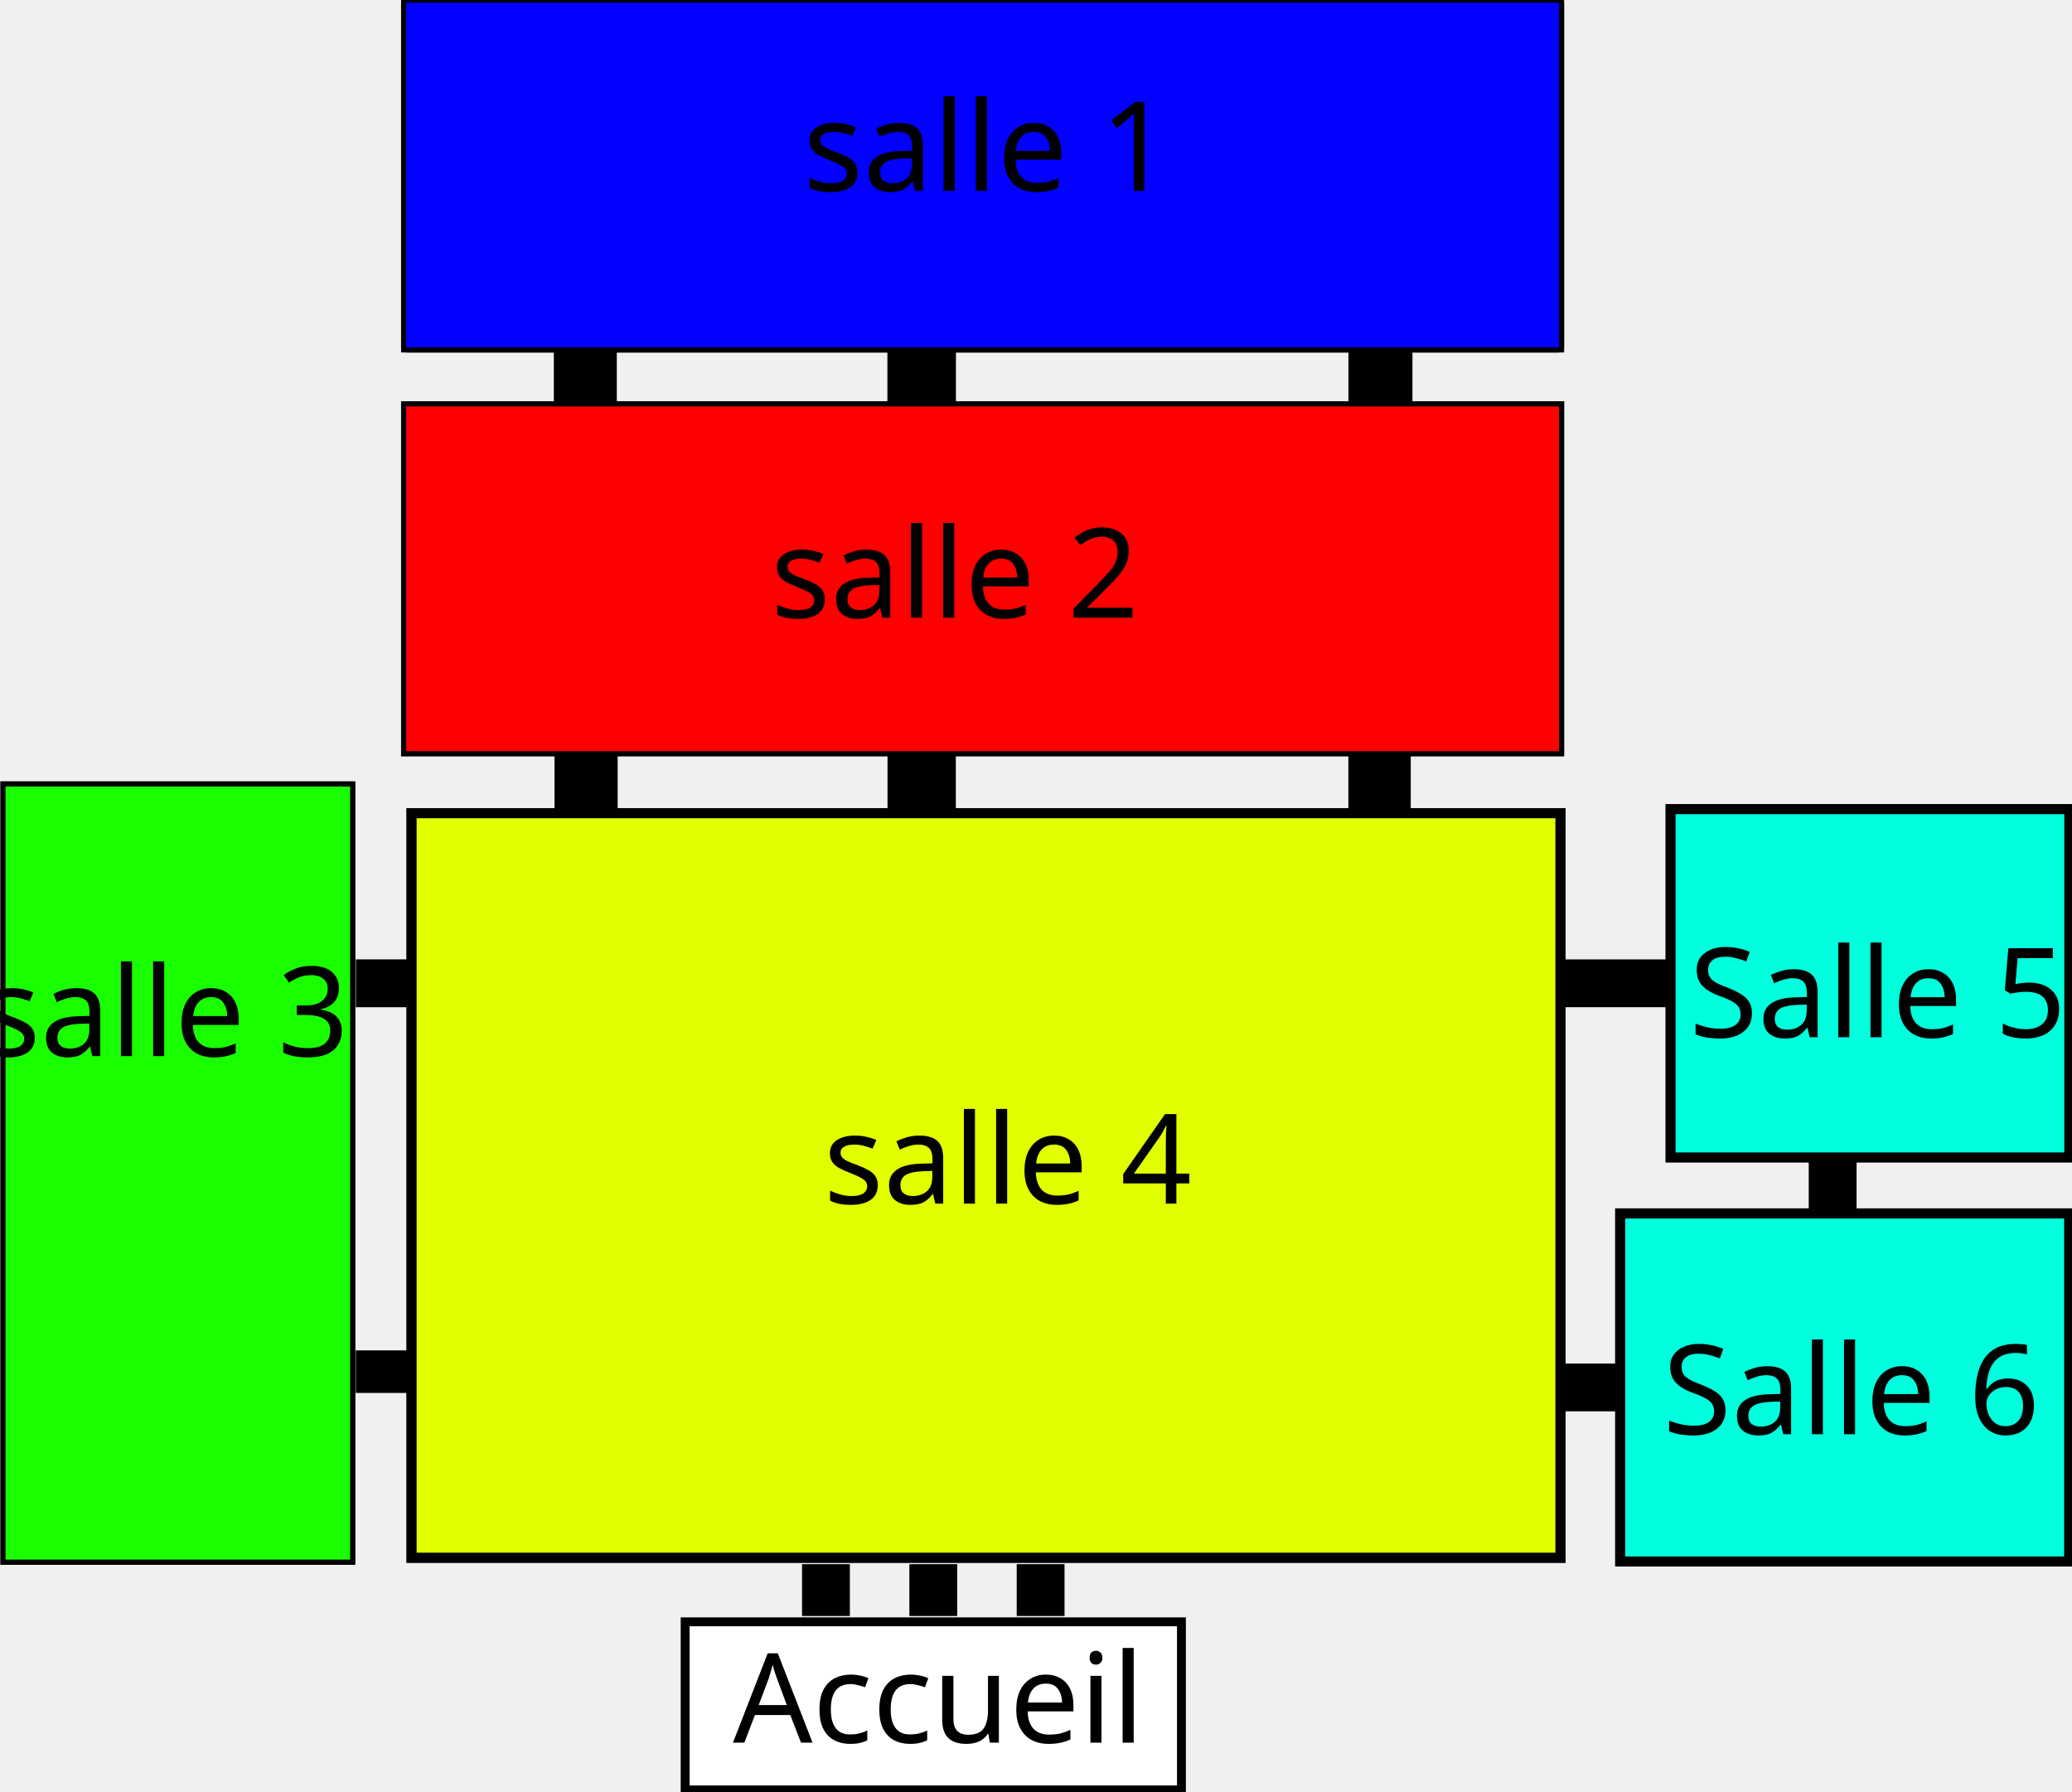
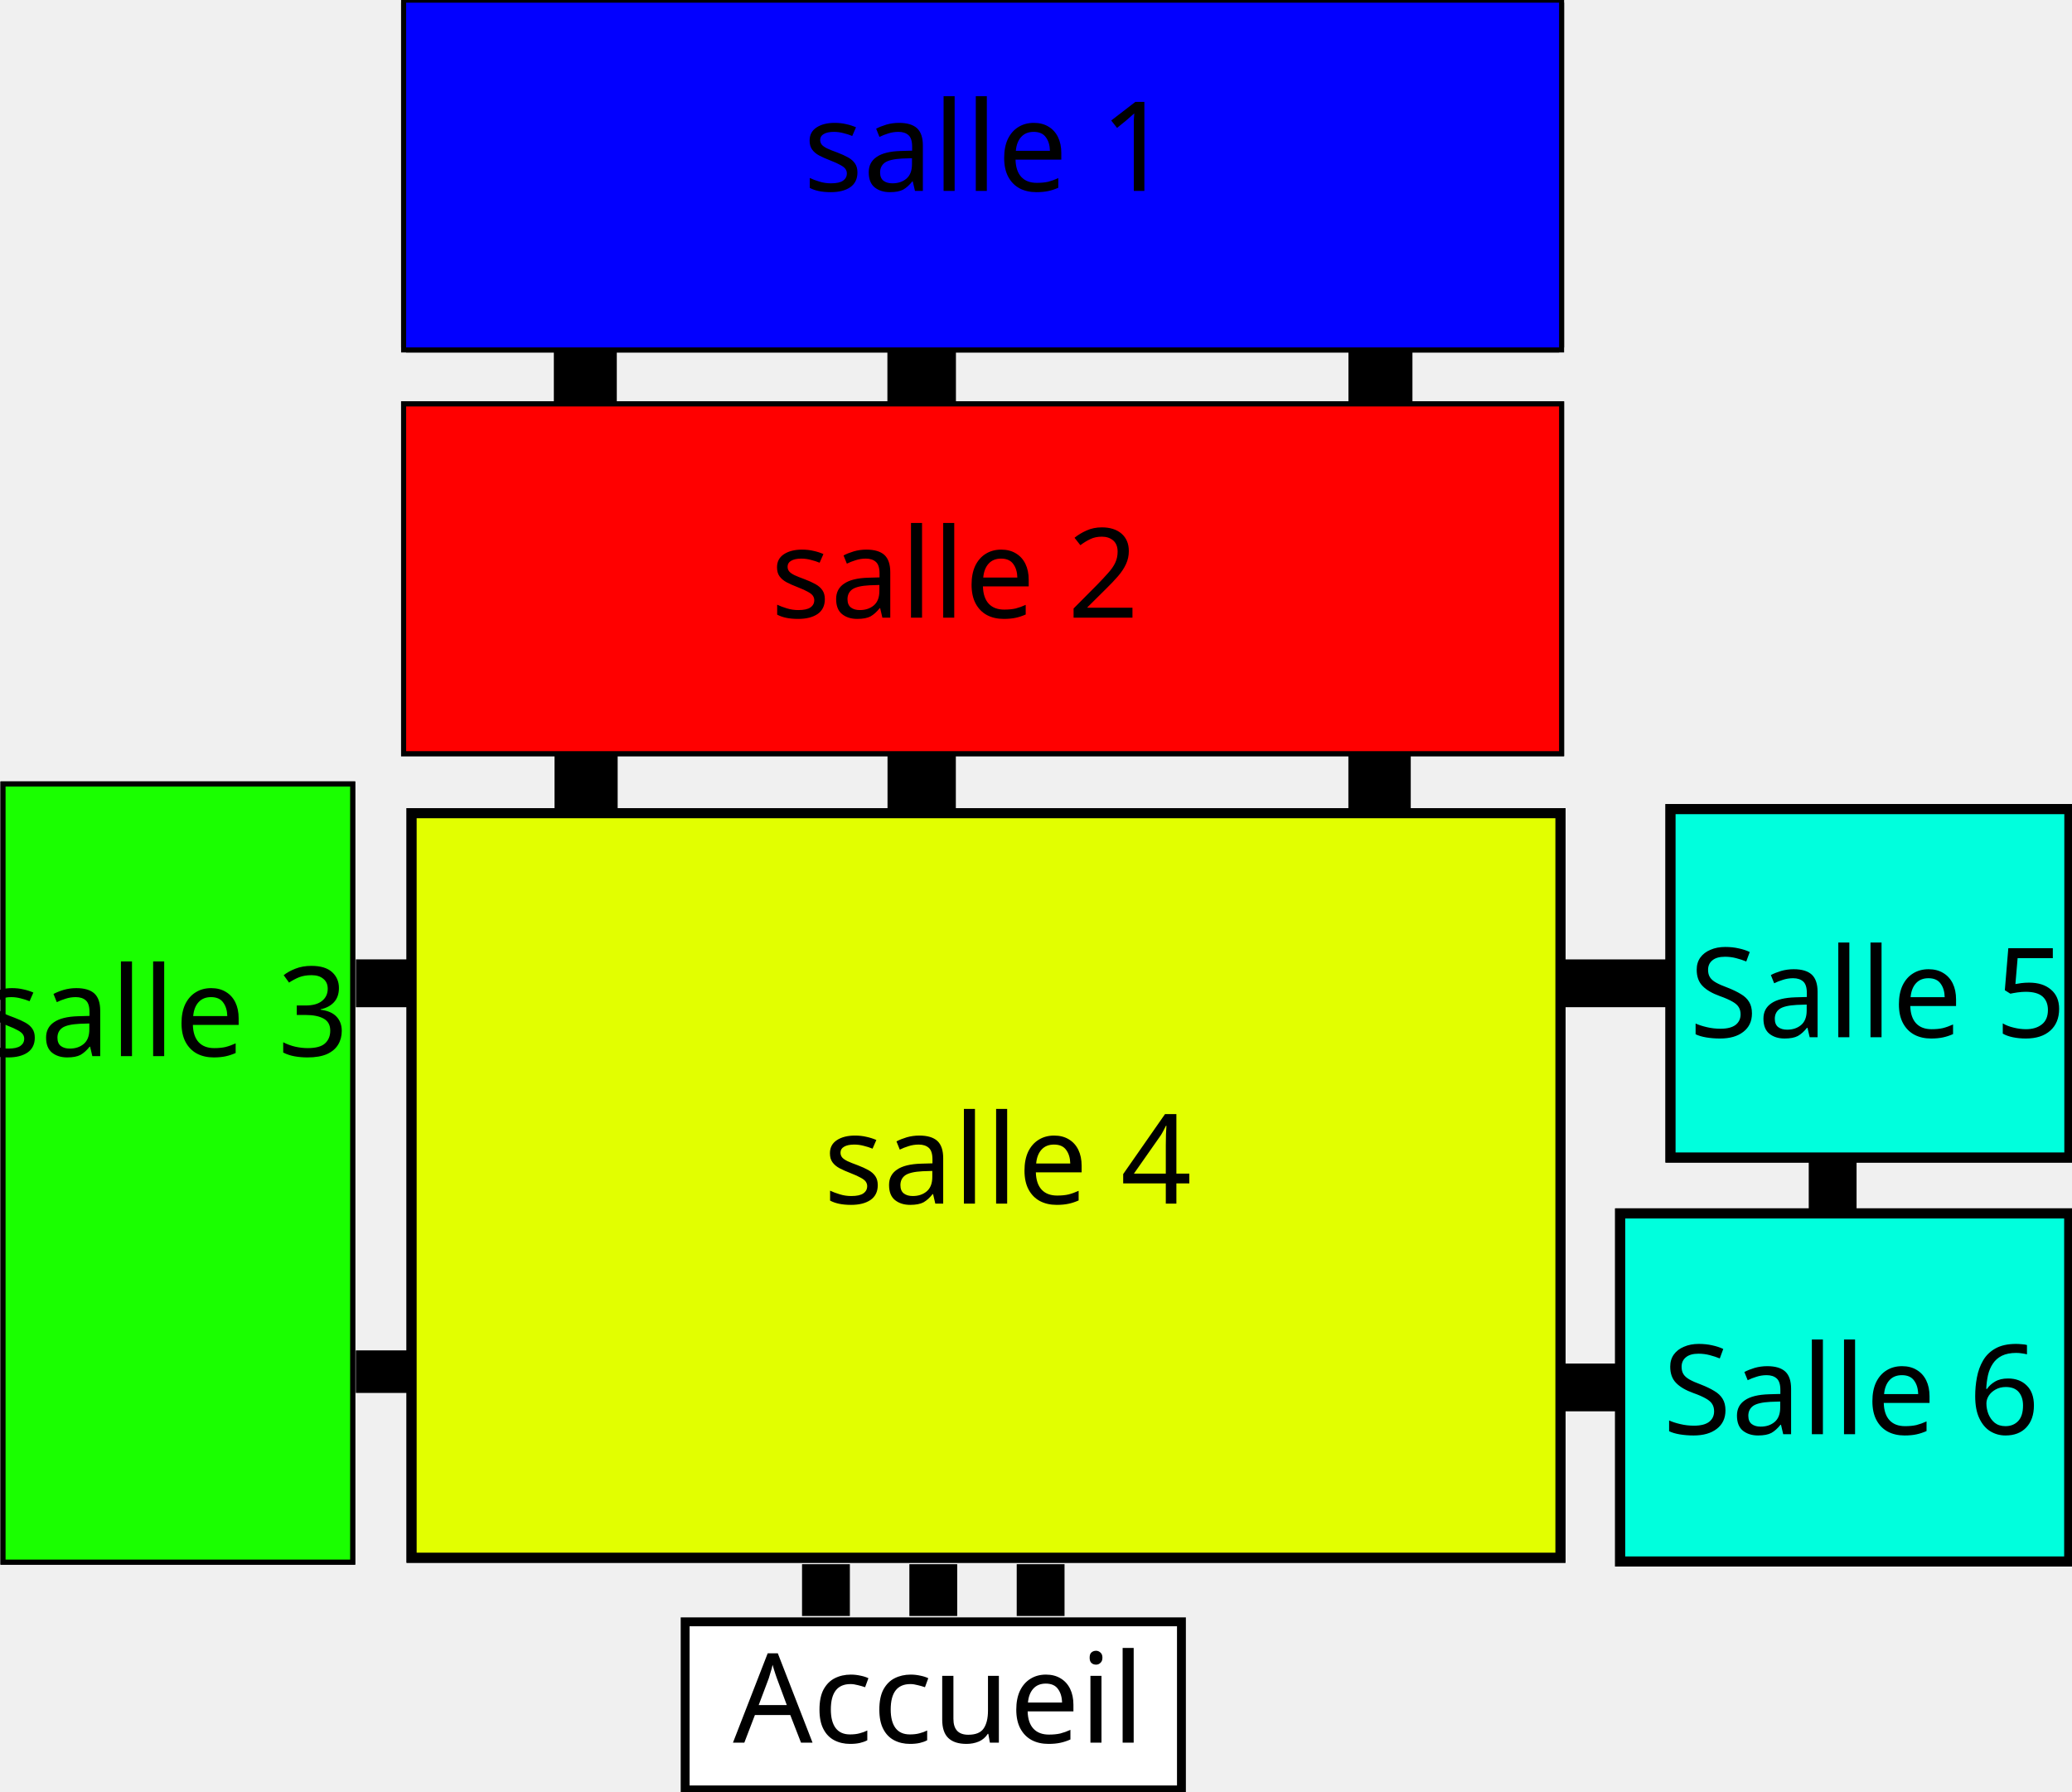
<svg xmlns="http://www.w3.org/2000/svg" width="205.096mm" height="177.365mm" viewBox="0 0 205.096 177.365" version="1.1" id="svg5">
  <defs id="defs2" />
  <g id="listeStand" transform="translate(0.09589299,-0.1751195)">
-     <a id="a1054-3" style="fill:#aaaaaa;stroke:#000000;stroke-width:1;paint-order:markers stroke fill">
+     <a id="a1054-3" style="fill:#aaaaaa;fill-opacity:1;stroke:#000000;stroke-width:1;paint-order:markers stroke fill">
      <rect id="rect90-8-3" width="76.518" height="34.107" x="78.021" y="-34.562" transform="rotate(90)" />
      <rect style="display:inline;fill-opacity:1;stroke:#000000;stroke-width:1;stroke-dasharray:none;stroke-opacity:1;paint-order:markers stroke fill" id="rect90-7-4" width="113.719" height="73.693" x="40.645" y="80.662" />
      <rect id="rect90-3-0" width="114.121" height="34.121" x="40.106" y="40.44" transform="translate(0,-0.03637886)" />
      <rect id="rect90-0" width="114.121" height="34.121" x="40.106" y="0.44" />
+       <rect style="display:inline;fill:#aaaaaa;fill-opacity:1;stroke:#000000;stroke-width:1;stroke-dasharray:none;stroke-opacity:1" id="rect90-1-9-9-7-9" width="34.449" height="44.449" x="120.276" y="-204.724" transform="rotate(90)" />
+       <rect style="display:inline;fill:#aaaaaa;fill-opacity:1;stroke:#000000;stroke-width:1;stroke-dasharray:none;stroke-opacity:1" id="rect90-1-9-9-3" width="34.48" height="39.48" x="80.26" y="-204.74" transform="rotate(90)" />
    </a>
    <a id="salle1" transform="translate(0.3248825,39.64154)">
      <rect id="100" width="14.329" height="6.708" x="40.14" y="41.045" />
      <rect id="101" width="14.619" height="6.705" x="61.227" y="41.046" />
      <rect id="102" width="11.735" height="6.735" x="76.062" y="41.031" />
      <rect id="103" width="11.735" height="6.735" x="94.777" y="41.031" />
      <rect id="104" width="11.735" height="6.735" x="106.777" y="41.031" />
      <rect id="105" width="14.487" height="6.706" x="118.727" y="41.045" />
      <rect id="106" width="14.465" height="6.706" x="139.968" y="41.045" />
      <rect id="107" width="11.735" height="6.735" x="118.713" y="108.346" />
      <rect id="108" width="11.735" height="6.735" x="130.448" y="108.346" />
      <rect id="109" width="11.735" height="6.735" x="106.713" y="108.346" />
      <rect id="110" width="11.735" height="6.735" x="52.126" y="52.029" />
      <rect id="111" width="11.735" height="6.735" x="64.126" y="52.029" />
      <rect id="112" width="11.735" height="6.735" x="76.062" y="52.029" />
      <rect id="113" width="11.735" height="6.735" x="94.777" y="52.029" />
      <rect id="114" width="11.735" height="6.735" x="106.777" y="52.029" />
      <rect id="115" width="11.735" height="6.735" x="118.713" y="52.029" />
      <rect id="116" width="11.735" height="6.735" x="130.713" y="52.029" />
      <rect id="117" width="11.735" height="6.735" x="52.126" y="59.029" />
      <rect id="118" width="11.735" height="6.735" x="64.126" y="59.029" />
      <rect id="119" width="11.735" height="6.735" x="76.062" y="59.029" />
      <rect id="120" width="11.735" height="6.735" x="94.777" y="59.029" />
      <rect id="121" width="11.735" height="6.735" x="106.777" y="59.029" />
      <rect id="122" width="11.735" height="6.735" x="118.713" y="59.029" />
      <rect id="123" width="11.735" height="6.735" x="130.713" y="59.029" />
      <rect id="124" width="11.735" height="6.735" x="52.126" y="71.274" />
      <rect id="125" width="11.735" height="6.735" x="64.126" y="71.274" />
      <rect id="126" width="11.735" height="6.735" x="76.062" y="71.274" />
      <rect id="127" width="11.735" height="6.735" x="94.777" y="71.274" />
      <rect id="128" width="11.735" height="6.735" x="106.777" y="71.274" />
      <rect id="129" width="11.735" height="6.735" x="118.713" y="71.274" />
      <rect id="130" width="11.735" height="6.735" x="130.713" y="71.274" />
      <rect id="131" width="11.735" height="6.735" x="52.126" y="78.273" />
      <rect id="132" width="11.735" height="6.735" x="64.126" y="78.273" />
      <rect id="133" width="11.735" height="6.735" x="76.062" y="78.273" />
      <rect id="134" width="11.735" height="6.735" x="94.777" y="78.273" />
      <rect id="135" width="11.735" height="6.735" x="106.777" y="78.273" />
      <rect id="136" width="11.735" height="6.735" x="118.713" y="78.273" />
      <rect id="137" width="11.735" height="6.735" x="130.713" y="78.273" />
      <rect id="138" width="11.735" height="6.735" x="52.126" y="90.518" />
      <rect id="139" width="11.735" height="6.735" x="64.126" y="90.518" />
      <rect id="140" width="11.735" height="6.735" x="76.062" y="90.518" />
      <rect id="141" width="11.735" height="6.735" x="94.777" y="90.518" />
      <rect id="142" width="11.735" height="6.735" x="106.777" y="90.518" />
      <rect id="143" width="11.735" height="6.735" x="118.713" y="90.518" />
      <rect id="144" width="11.735" height="6.735" x="130.713" y="90.518" />
      <rect id="145" width="11.735" height="6.735" x="52.126" y="97.517" />
      <rect id="146" width="11.735" height="6.735" x="64.126" y="97.517" />
      <rect id="147" width="11.735" height="6.735" x="76.062" y="97.517" />
      <rect id="148" width="11.735" height="6.735" x="94.777" y="97.517" />
      <rect id="149" width="11.735" height="6.735" x="106.777" y="97.517" />
      <rect id="150" width="11.735" height="6.735" x="118.713" y="97.517" />
      <rect id="151" width="11.735" height="6.735" x="130.713" y="97.517" />
    </a>
    <a id="salle2" transform="matrix(1.151339,0,0,0.9965596,-23.02151,28.05942)">
      <rect id="200" width="11.756" height="21.624" x="20.193" y="50.302" />
      <rect id="201" width="11.809" height="16.675" x="38.121" y="50.213" />
      <rect id="202" width="11.809" height="16.675" x="20.166" y="72.421" />
      <rect id="203" width="11.809" height="16.675" x="38.121" y="72.421" />
      <rect id="204" width="11.814" height="16.278" x="20.164" y="89.558" />
      <rect id="205" width="11.815" height="16.216" x="38.118" y="89.557" />
      <rect id="206" width="11.794" height="20.833" x="20.194" y="106.325" />
      <rect id="207" width="12.092" height="16.472" x="38.123" y="110.711" />
    </a>
    <a id="salle3" transform="translate(-0.1521641,-40.72336)">
      <rect id="300" width="14.329" height="6.708" x="40.14" y="41.045" />
      <rect id="301" width="14.619" height="6.705" x="61.227" y="41.046" />
      <rect id="302" width="11.735" height="6.735" x="76.062" y="41.031" />
      <rect id="303" width="11.735" height="6.735" x="94.777" y="41.031" />
      <rect id="304" width="11.735" height="6.735" x="106.777" y="41.031" />
      <rect id="305" width="14.487" height="6.706" x="118.727" y="41.045" />
      <rect id="306" width="14.465" height="6.706" x="139.968" y="41.045" />
      <rect id="307" width="11.735" height="6.735" x="40.126" y="52.029" />
      <rect id="308" width="11.735" height="6.735" x="52.126" y="52.029" />
      <rect id="309" width="11.735" height="6.735" x="64.126" y="52.029" />
      <rect id="310" width="11.735" height="6.735" x="76.062" y="52.029" />
      <rect id="311" width="11.735" height="6.735" x="94.777" y="52.029" />
      <rect id="312" width="11.735" height="6.735" x="106.777" y="52.029" />
      <rect id="313" width="11.735" height="6.735" x="118.713" y="52.029" />
      <rect id="314" width="11.735" height="6.735" x="130.713" y="52.029" />
      <rect id="315" width="11.735" height="6.735" x="142.713" y="52.029" />
      <rect id="316" width="11.735" height="6.735" x="40.126" y="59.029" />
      <rect id="317" width="11.735" height="6.735" x="52.126" y="59.029" />
      <rect id="318" width="11.735" height="6.735" x="64.126" y="59.029" />
      <rect id="319" width="11.735" height="6.735" x="76.062" y="59.029" />
      <rect id="320" width="11.735" height="6.735" x="94.777" y="59.029" />
      <rect id="321" width="11.735" height="6.735" x="106.777" y="59.029" />
      <rect id="322" width="11.735" height="6.735" x="118.713" y="59.029" />
      <rect id="323" width="11.735" height="6.735" x="130.713" y="59.029" />
      <rect id="324" width="11.735" height="6.735" x="142.713" y="59.029" />
      <rect id="325" width="14.612" height="6.16" x="61.236" y="69.48" />
      <rect id="326" width="11.733" height="6.192" x="76.065" y="69.464" />
      <rect id="327" width="11.733" height="6.192" x="94.777" y="69.464" />
      <rect id="328" width="11.733" height="6.192" x="106.776" y="69.464" />
      <rect id="329" width="14.48" height="6.162" x="118.725" y="69.479" />
    </a>
    <a id="salle4" transform="translate(-0.1208267,-0.6123888)">
      <rect id="400" width="14.329" height="6.708" x="40.14" y="41.045" />
      <rect id="401" width="14.619" height="6.705" x="61.227" y="41.046" />
      <rect id="402" width="11.735" height="6.735" x="76.062" y="41.031" />
      <rect id="403" width="11.735" height="6.735" x="94.777" y="41.031" />
      <rect id="404" width="11.735" height="6.735" x="106.777" y="41.031" />
      <rect id="405" width="14.487" height="6.706" x="118.727" y="41.045" />
      <rect id="406" width="14.465" height="6.706" x="139.968" y="41.045" />
      <rect id="407" width="11.735" height="6.735" x="40.126" y="52.029" />
      <rect id="408" width="11.735" height="6.735" x="52.126" y="52.029" />
      <rect id="409" width="11.735" height="6.735" x="64.126" y="52.029" />
      <rect id="410" width="11.735" height="6.735" x="76.062" y="52.029" />
      <rect id="411" width="11.735" height="6.735" x="94.777" y="52.029" />
      <rect id="412" width="11.735" height="6.735" x="106.777" y="52.029" />
      <rect id="413" width="11.735" height="6.735" x="118.713" y="52.029" />
      <rect id="414" width="11.735" height="6.735" x="130.713" y="52.029" />
      <rect id="415" width="11.735" height="6.735" x="142.713" y="52.029" />
      <rect id="416" width="11.735" height="6.735" x="40.126" y="59.029" />
      <rect id="417" width="11.735" height="6.735" x="52.126" y="59.029" />
      <rect id="418" width="11.735" height="6.735" x="64.126" y="59.029" />
      <rect id="419" width="11.735" height="6.735" x="76.062" y="59.029" />
      <rect id="420" width="11.735" height="6.735" x="94.777" y="59.029" />
      <rect id="421" width="11.735" height="6.735" x="106.777" y="59.029" />
      <rect id="422" width="11.735" height="6.735" x="118.713" y="59.029" />
      <rect id="423" width="11.735" height="6.735" x="130.713" y="59.029" />
      <rect id="424" width="11.735" height="6.735" x="142.713" y="59.029" />
      <rect id="425" width="14.612" height="5.643" x="61.236" y="69.478" />
      <rect id="426" width="11.733" height="5.673" x="76.065" y="69.464" />
      <rect id="427" width="11.733" height="5.673" x="94.777" y="69.464" />
      <rect id="428" width="11.733" height="5.673" x="106.776" y="69.464" />
      <rect id="429" width="14.48" height="5.645" x="118.725" y="69.478" />
    </a>
-     <a id="salle5">
-       <rect style="display:inline;fill:#00ffdd;fill-opacity:1;stroke:#000000;stroke-width:1;stroke-dasharray:none;stroke-opacity:1" id="500" width="34.449" height="44.449" x="120.276" y="-204.724" transform="rotate(90)" />
+     <a id="salle5" style="fill:#0009ff;fill-opacity:1" transform="matrix(0.8906918,0,0,0.8583209,22.44087,21.98402)">
+       <rect style="display:inline;fill:#0009ff;fill-opacity:1;stroke:#000000;stroke-width:1;stroke-dasharray:none;stroke-opacity:1" id="500" width="34.449" height="44.449" x="120.276" y="-204.724" transform="rotate(90)" />
    </a>
    <a id="salle6">
-       <rect style="display:inline;fill:#00ffdd;fill-opacity:1;stroke:#000000;stroke-width:1;stroke-dasharray:none;stroke-opacity:1" id="600" width="34.48" height="39.48" x="80.26" y="-204.74" transform="rotate(90)" />
+       <rect style="display:inline;fill:#0009ff;fill-opacity:1;stroke:#000000;stroke-width:0.824;stroke-dasharray:none;stroke-opacity:1" id="600" width="27.956" height="33.042" x="80.172" y="-204.828" transform="rotate(90)" />
    </a>
  </g>
  <g id="layer1" transform="translate(0.09589299,-0.1751195)" style="display:inline">
    <rect style="fill:#ffffff;stroke:#000000;stroke-width:0.879;stroke-dasharray:none;stroke-opacity:1" id="rect90-1-6" width="49.125" height="16.637" x="67.723" y="160.699" />
    <a id="a1477">
      <rect id="rect5600" width="6.231" height="5.721" x="54.726" y="34.751" />
      <rect id="rect5600-2-0" width="4.726" height="5.106" x="-139.863" y="154.765" transform="rotate(-90)" />
      <rect id="rect5600-2-0-5" width="5.129" height="4.734" x="-160.122" y="100.543" transform="rotate(-90)" />
      <rect id="rect5600-2-0-5-0" width="5.129" height="4.734" x="-160.122" y="79.294" transform="rotate(-90)" />
      <rect id="rect5600-2-0-8" width="5.129" height="4.734" x="-160.122" y="89.918" transform="rotate(-90)" />
      <rect id="rect5600-2-1" width="4.735" height="4.735" x="178.941" y="115.141" />
      <rect id="rect5600-2-6" width="4.73" height="10.102" x="-99.865" y="154.763" transform="rotate(-90)" />
      <rect id="rect5600-9" width="6.335" height="5.713" x="133.379" y="34.784" />
      <rect id="rect5600-01" width="6.249" height="6.146" x="54.794" y="74.54" />
      <rect id="rect5600-9-3" width="6.173" height="6.143" x="133.373" y="74.518" />
      <rect id="rect5600-7" width="4.735" height="5.513" x="95.132" y="-40.645" transform="rotate(90)" />
      <rect id="rect5600-7-3" width="4.212" height="5.529" x="133.832" y="-40.653" transform="rotate(90)" />
      <rect id="rect5600-0-0-1" width="6.784" height="5.269" x="87.743" y="34.977" />
      <rect id="rect5600-0-0-1-5" width="6.762" height="6.369" x="87.755" y="74.429" />
    </a>
    <a id="a1160-0" transform="translate(0.1584388,39.76077)">
      <rect style="fill:#808080;fill-opacity:1;stroke:#000000;stroke-width:0.27;stroke-dasharray:none;stroke-opacity:1" id="rect8691-4-6-81-2-8-7-8" width="14.259" height="5.955" x="40.069" y="28.808" />
      <rect style="display:inline;fill:#808080;fill-opacity:1;stroke:#000000;stroke-width:0.345;stroke-dasharray:none;stroke-opacity:1" id="rect8691-4-6-81-2-8-7-8-6" width="23.655" height="5.88" x="52.332" y="108.607" />
      <rect style="fill:#808080;fill-opacity:1;stroke:#000000;stroke-width:0.269;stroke-dasharray:none;stroke-opacity:1" id="rect8691-4-6-81-2-8-7-2-9" width="14.26" height="5.941" x="139.904" y="28.647" transform="translate(-0.09589299,0.1751195)" />
      <rect style="fill:#808080;fill-opacity:1;stroke:#000000;stroke-width:0.27;stroke-dasharray:none;stroke-opacity:1" id="rect8691-4-6-81-2-8-7" width="14.259" height="5.955" x="40.069" y="28.808" transform="translate(-0.1584388,-39.76077)" />
      <rect style="fill:#808080;fill-opacity:1;stroke:#000000;stroke-width:0.269;stroke-dasharray:none;stroke-opacity:1" id="rect8691-4-6-81-2-8-7-2" width="14.26" height="5.941" x="139.904" y="28.647" transform="translate(-0.2543318,-39.58565)" />
    </a>
    <g id="listeBatiment">
      <a id="batiment1">
        <rect style="fill:#0200ff;fill-opacity:1;stroke:#000000;stroke-width:1;stroke-miterlimit:0;stroke-dasharray:none;stroke-opacity:1;paint-order:markers stroke fill" id="rect90" width="114.121" height="34.121" x="40.106" y="0.44" />
        <text xml:space="preserve" style="font-style:normal;font-variant:normal;font-weight:normal;font-stretch:normal;font-size:12.347px;font-family:sans-serif;-inkscape-font-specification:'sans-serif, Normal';font-variant-ligatures:normal;font-variant-caps:normal;font-variant-numeric:normal;font-variant-east-asian:normal;fill:#000000;fill-opacity:1;stroke-width:1;paint-order:markers stroke fill" x="79.417" y="19.071" id="text2607">salle 1</text>
      </a>
      <a id="batiment2">
        <rect style="fill:#ff0000;fill-opacity:1;stroke:#000000;stroke-width:1;stroke-dasharray:none;stroke-opacity:1;paint-order:markers stroke fill" id="rect90-3" width="114.121" height="34.121" x="40.106" y="40.44" transform="translate(0,-0.03637886)" />
        <text xml:space="preserve" style="font-style:normal;font-variant:normal;font-weight:normal;font-stretch:normal;font-size:12.347px;font-family:sans-serif;-inkscape-font-specification:'sans-serif, Normal';font-variant-ligatures:normal;font-variant-caps:normal;font-variant-numeric:normal;font-variant-east-asian:normal;display:inline;fill:#000000;fill-opacity:1;stroke-width:1;stroke-dasharray:none;paint-order:markers stroke fill" x="76.191" y="61.306" id="text2607-5">salle 2</text>
      </a>
      <a id="batiment3">
        <rect style="fill:#1aff00;fill-opacity:1;stroke:#000000;stroke-width:1.013;stroke-dasharray:none;stroke-opacity:1;paint-order:markers stroke fill" id="rect90-8" width="76.518" height="34.107" x="78.021" y="-34.562" transform="rotate(90)" />
        <text xml:space="preserve" style="font-style:normal;font-variant:normal;font-weight:normal;font-stretch:normal;font-size:12.347px;font-family:sans-serif;-inkscape-font-specification:'sans-serif, Normal';font-variant-ligatures:normal;font-variant-caps:normal;font-variant-numeric:normal;font-variant-east-asian:normal;display:inline;fill:#000000;fill-opacity:1;stroke-width:1;stroke-dasharray:none;paint-order:markers stroke fill" x="-2.012" y="104.711" id="text2607-4">salle 3</text>
      </a>
      <a id="batiment4">
        <rect style="display:inline;fill:#e2ff00;fill-opacity:1;stroke:#000000;stroke-width:1;stroke-dasharray:none;stroke-opacity:1" id="rect90-7" width="113.719" height="73.693" x="40.645" y="80.662" />
        <text xml:space="preserve" style="font-style:normal;font-variant:normal;font-weight:normal;font-stretch:normal;font-size:12.347px;font-family:sans-serif;-inkscape-font-specification:'sans-serif, Normal';font-variant-ligatures:normal;font-variant-caps:normal;font-variant-numeric:normal;font-variant-east-asian:normal;display:inline;fill:#000000;fill-opacity:1;stroke-width:1;stroke-dasharray:none;paint-order:markers stroke fill" x="81.429" y="119.304" id="text2607-7">salle 4</text>
      </a>
+       <a id="batiment5" style="display:inline">
+         <rect style="display:inline;fill:#00ffdd;fill-opacity:1;stroke:#000000;stroke-width:1;stroke-dasharray:none;stroke-opacity:1" id="rect90-1-9-9-7-1" width="34.449" height="44.449" x="120.276" y="-204.724" transform="rotate(90)" />
+         <rect style="display:inline;fill:#00ffdd;fill-opacity:1;stroke:#000000;stroke-width:1;stroke-dasharray:none;stroke-opacity:1" id="rect90-1-9-9-8" width="34.48" height="39.48" x="80.26" y="-204.74" transform="rotate(90)" />
+         <text xml:space="preserve" style="font-style:normal;font-variant:normal;font-weight:normal;font-stretch:normal;font-size:12.347px;font-family:sans-serif;-inkscape-font-specification:'sans-serif, Normal';font-variant-ligatures:normal;font-variant-caps:normal;font-variant-numeric:normal;font-variant-east-asian:normal;display:inline;fill:#000000;fill-opacity:1;stroke-width:1;stroke-dasharray:none;paint-order:markers stroke fill" x="167.116" y="102.84" id="text2607-72">
+           <tspan id="tspan2605-7" style="font-style:normal;font-variant:normal;font-weight:normal;font-stretch:normal;font-size:12.347px;font-family:sans-serif;-inkscape-font-specification:'sans-serif, Normal';font-variant-ligatures:normal;font-variant-caps:normal;font-variant-numeric:normal;font-variant-east-asian:normal;stroke-width:1" x="167.116" y="102.84">Salle 5</tspan>
+         </text>
+         <text xml:space="preserve" style="font-style:normal;font-variant:normal;font-weight:normal;font-stretch:normal;font-size:12.347px;font-family:sans-serif;-inkscape-font-specification:'sans-serif, Normal';font-variant-ligatures:normal;font-variant-caps:normal;font-variant-numeric:normal;font-variant-east-asian:normal;display:inline;fill:#000000;fill-opacity:1;stroke-width:1;stroke-dasharray:none;paint-order:markers stroke fill" x="164.497" y="142.128" id="text2607-41">
+           <tspan id="tspan2605-6" style="font-style:normal;font-variant:normal;font-weight:normal;font-stretch:normal;font-size:12.347px;font-family:sans-serif;-inkscape-font-specification:'sans-serif, Normal';font-variant-ligatures:normal;font-variant-caps:normal;font-variant-numeric:normal;font-variant-east-asian:normal;stroke-width:1" x="164.497" y="142.128">Salle 6</tspan>
+         </text>
+       </a>
      <text xml:space="preserve" style="font-style:normal;font-variant:normal;font-weight:normal;font-stretch:normal;font-size:12.347px;font-family:sans-serif;-inkscape-font-specification:'sans-serif, Normal';font-variant-ligatures:normal;font-variant-caps:normal;font-variant-numeric:normal;font-variant-east-asian:normal;display:inline;fill:#000000;fill-opacity:1;stroke-width:1;stroke-dasharray:none;paint-order:markers stroke fill" x="72.456" y="172.654" id="text2607-2">
        <tspan id="tspan2605-1" style="font-style:normal;font-variant:normal;font-weight:normal;font-stretch:normal;font-size:12.347px;font-family:sans-serif;-inkscape-font-specification:'sans-serif, Normal';font-variant-ligatures:normal;font-variant-caps:normal;font-variant-numeric:normal;font-variant-east-asian:normal;stroke-width:1" x="72.456" y="172.654">Accueil</tspan>
-       </text>
-       <text xml:space="preserve" style="font-style:normal;font-variant:normal;font-weight:normal;font-stretch:normal;font-size:12.347px;font-family:sans-serif;-inkscape-font-specification:'sans-serif, Normal';font-variant-ligatures:normal;font-variant-caps:normal;font-variant-numeric:normal;font-variant-east-asian:normal;display:inline;fill:#000000;fill-opacity:1;stroke-width:1;stroke-dasharray:none;paint-order:markers stroke fill" x="167.116" y="102.84" id="text2607-72">
-         <tspan id="tspan2605-7" style="font-style:normal;font-variant:normal;font-weight:normal;font-stretch:normal;font-size:12.347px;font-family:sans-serif;-inkscape-font-specification:'sans-serif, Normal';font-variant-ligatures:normal;font-variant-caps:normal;font-variant-numeric:normal;font-variant-east-asian:normal;stroke-width:1" x="167.116" y="102.84">Salle 5</tspan>
-       </text>
-       <text xml:space="preserve" style="font-style:normal;font-variant:normal;font-weight:normal;font-stretch:normal;font-size:12.347px;font-family:sans-serif;-inkscape-font-specification:'sans-serif, Normal';font-variant-ligatures:normal;font-variant-caps:normal;font-variant-numeric:normal;font-variant-east-asian:normal;display:inline;fill:#000000;fill-opacity:1;stroke-width:1;stroke-dasharray:none;paint-order:markers stroke fill" x="164.497" y="142.128" id="text2607-41">
-         <tspan id="tspan2605-6" style="font-style:normal;font-variant:normal;font-weight:normal;font-stretch:normal;font-size:12.347px;font-family:sans-serif;-inkscape-font-specification:'sans-serif, Normal';font-variant-ligatures:normal;font-variant-caps:normal;font-variant-numeric:normal;font-variant-east-asian:normal;stroke-width:1" x="164.497" y="142.128">Salle 6</tspan>
      </text>
    </g>
  </g>
</svg>
